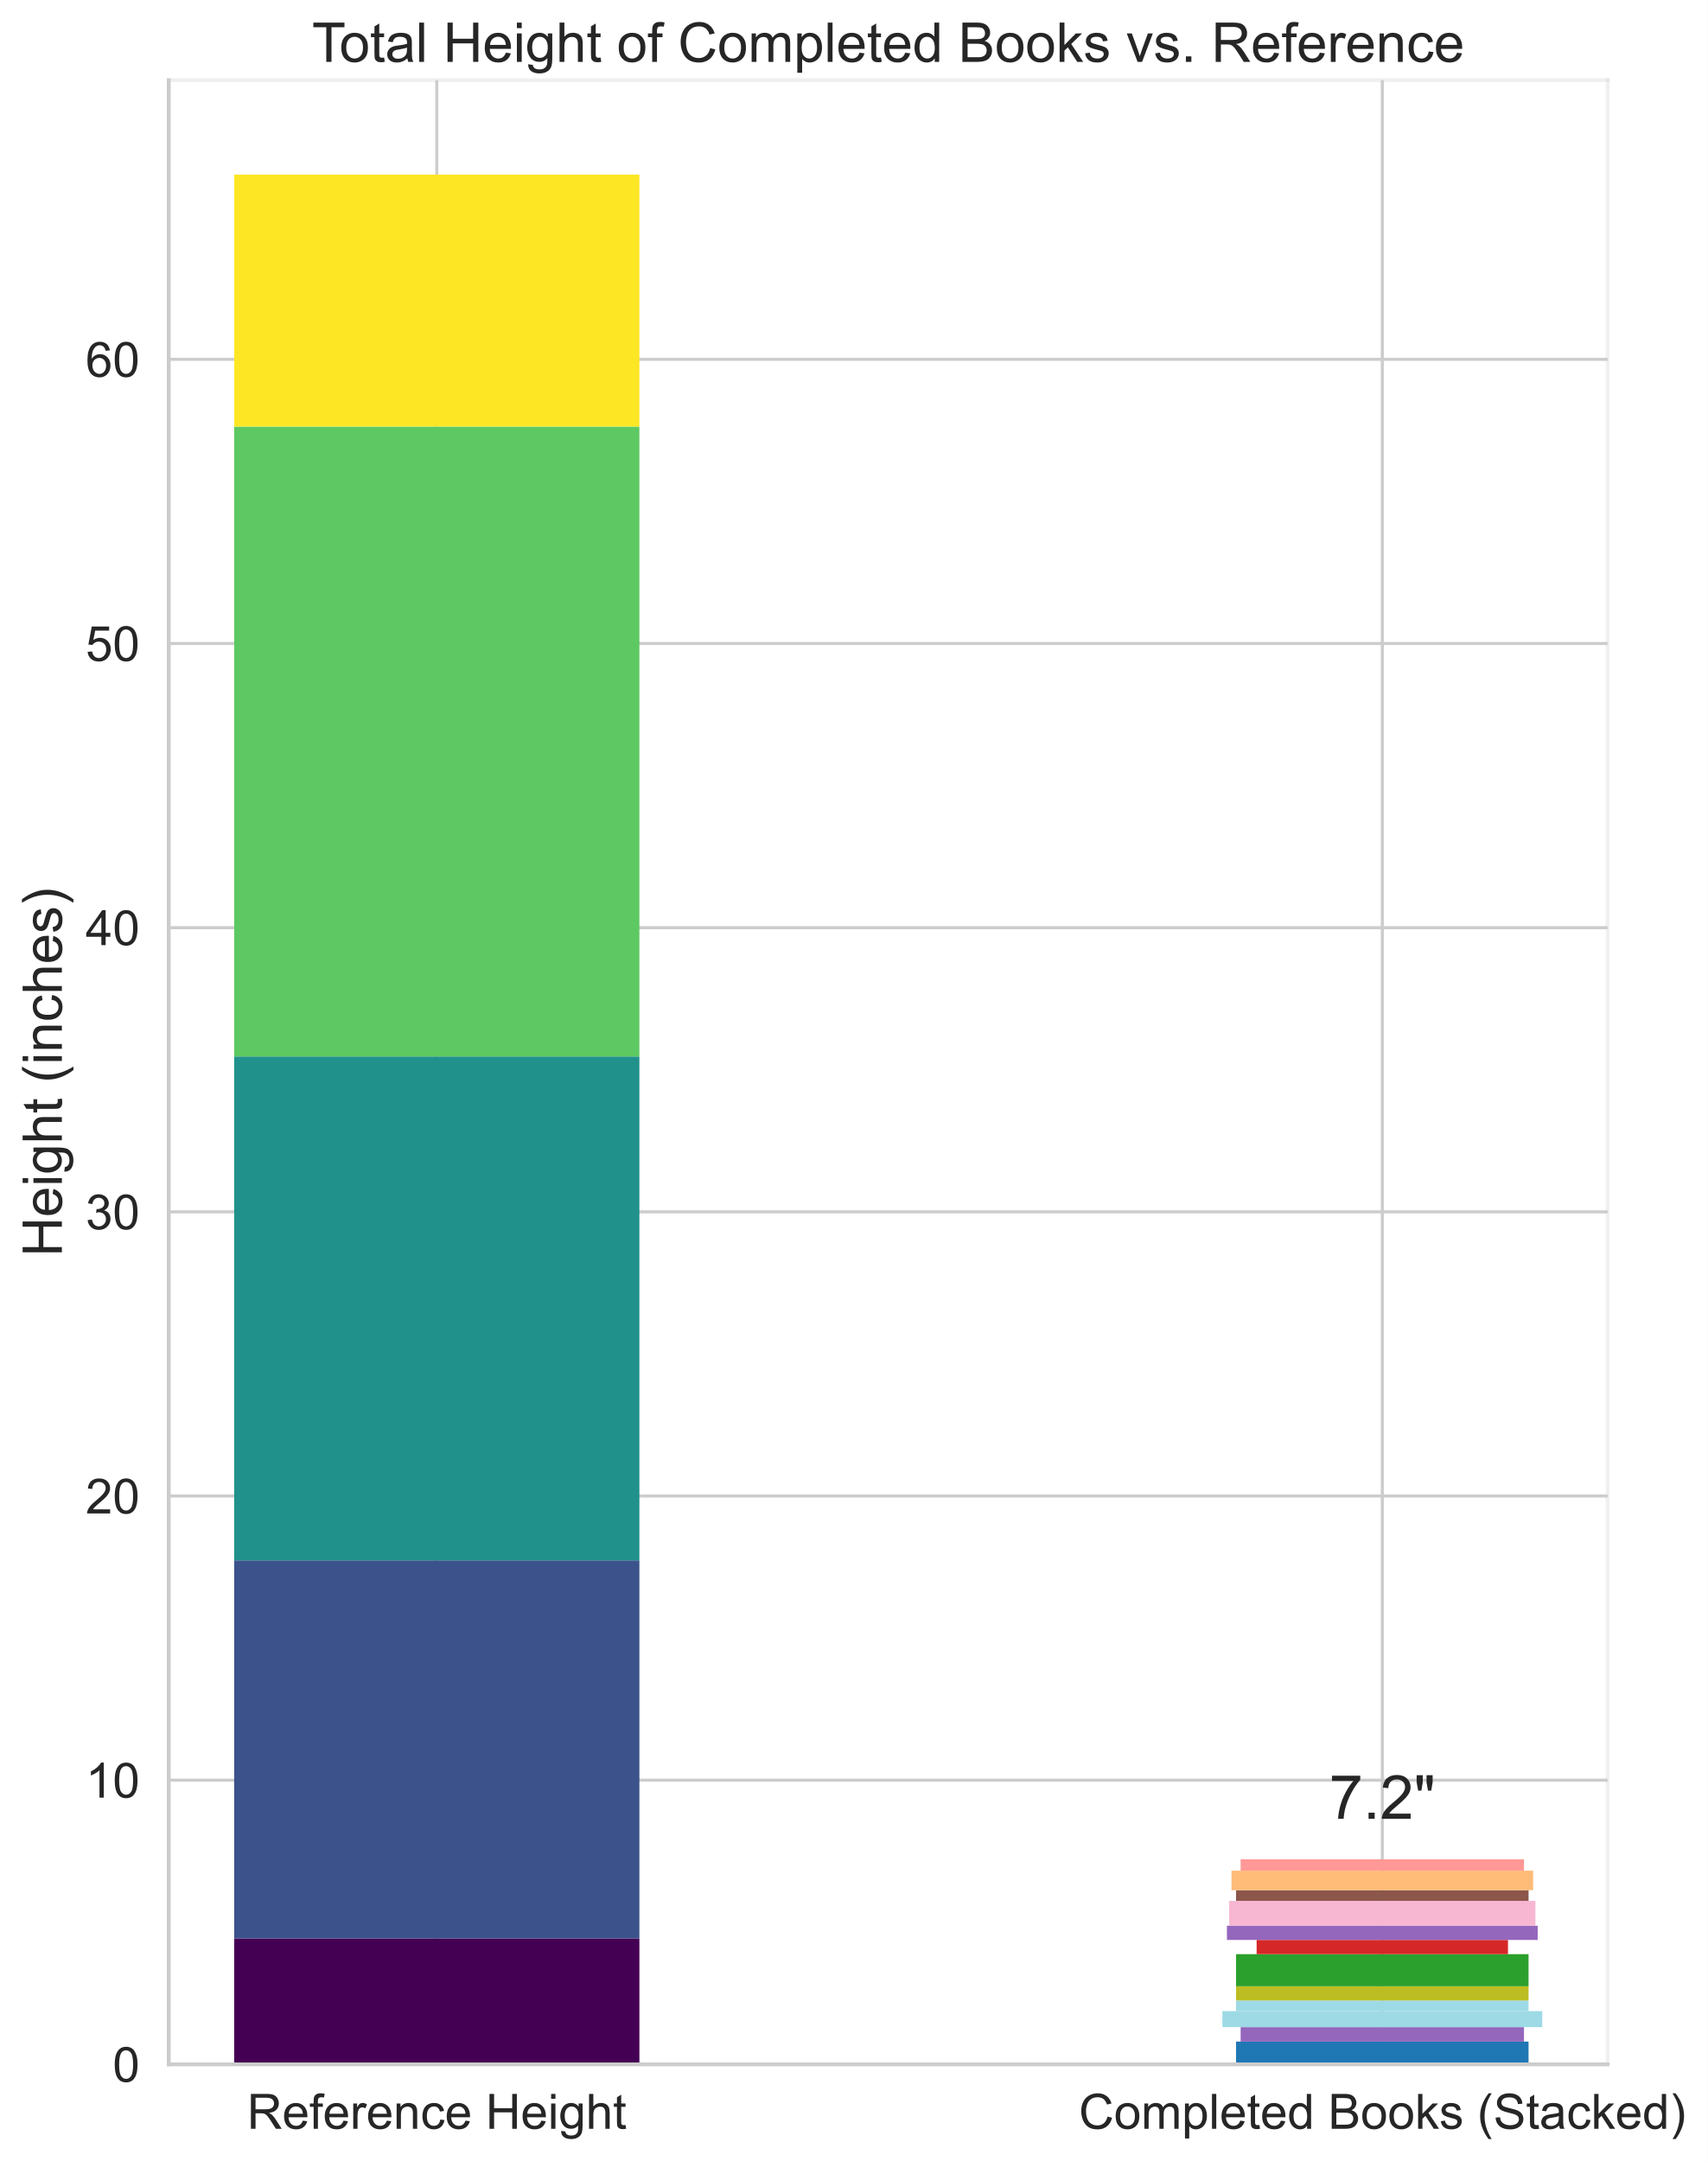
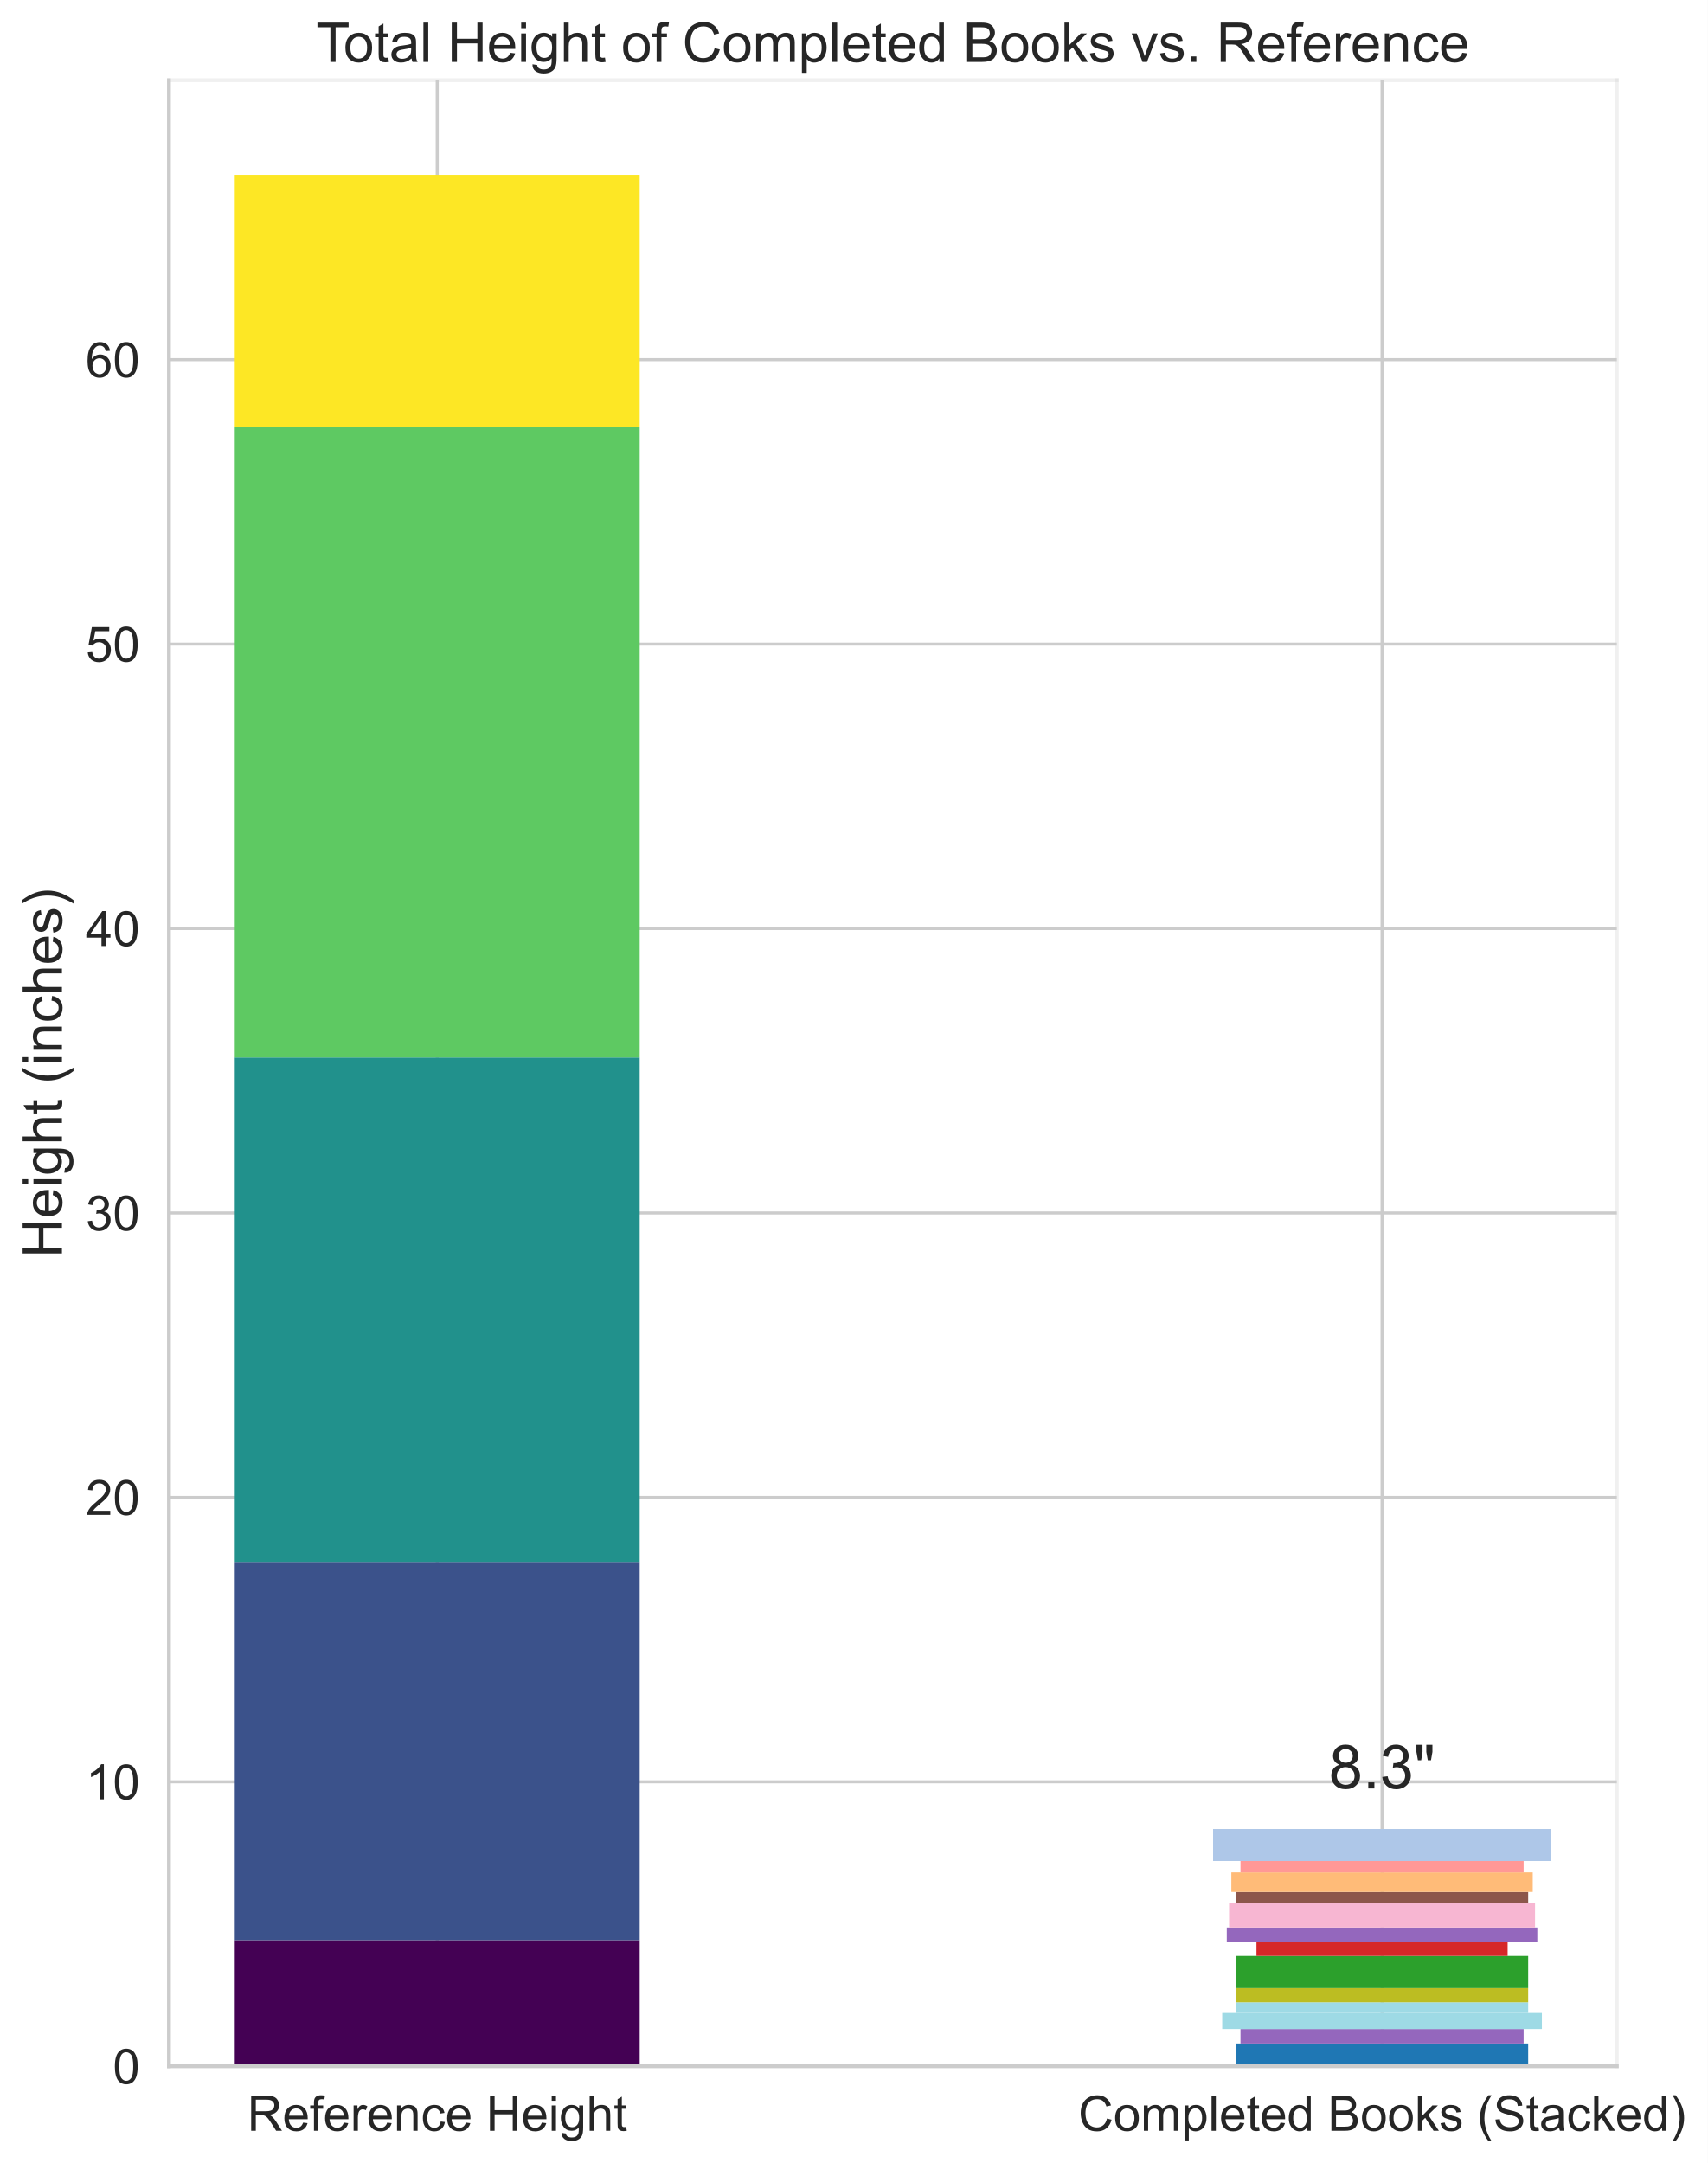
- <svg xmlns="http://www.w3.org/2000/svg" xmlns:xlink="http://www.w3.org/1999/xlink" width="560.44pt" height="709.171pt" viewBox="0 0 560.44 709.171" version="1.1">
+ <svg xmlns="http://www.w3.org/2000/svg" xmlns:xlink="http://www.w3.org/1999/xlink" width="559.896pt" height="709.171pt" viewBox="0 0 559.896 709.171" version="1.1">
  <defs>
    <style type="text/css">*{stroke-linejoin: round; stroke-linecap: butt}</style>
  </defs>
  <g id="figure_1">
    <g id="patch_1">
-       <path d="M 0 709.171  L 560.44 709.171  L 560.44 0  L 0 0  z " style="fill: #ffffff" />
+       <path d="M 0 709.171  L 559.896 709.171  L 559.896 0  L 0 0  z " style="fill: #ffffff" />
    </g>
    <g id="axes_1">
      <g id="patch_2">
-         <path d="M 55.387 677.456  L 527.602 677.456  L 527.602 26.303  L 55.387 26.303  z " style="fill: #ffffff" />
+         <path d="M 55.387 677.456  L 530.074 677.456  L 530.074 26.303  L 55.387 26.303  z " style="fill: #ffffff" />
      </g>
      <g id="matplotlib.axis_1">
        <g id="xtick_1">
          <g id="line2d_1">
-             <path d="M 143.344 677.456  L 143.344 26.303  " clip-path="url(#p910709efbf)" style="fill: none; stroke: #cccccc; stroke-linecap: round" />
+             <path d="M 143.341 677.456  L 143.341 26.303  " clip-path="url(#p431002aa02)" style="fill: none; stroke: #cccccc; stroke-linecap: round" />
          </g>
          <g id="text_1">
-             <g style="fill: #262626" transform="translate(81.09024 698.6034) scale(0.16 -0.16)">
+             <g style="fill: #262626" transform="translate(81.08681 698.6034) scale(0.16 -0.16)">
              <defs>
                <path id="ArialMT-52" d="M 503 0  L 503 4581  L 2534 4581  Q 3147 4581 3465 4457  Q 3784 4334 3975 4021  Q 4166 3709 4166 3331  Q 4166 2844 3850 2509  Q 3534 2175 2875 2084  Q 3116 1969 3241 1856  Q 3506 1613 3744 1247  L 4541 0  L 3778 0  L 3172 953  Q 2906 1366 2734 1584  Q 2563 1803 2427 1890  Q 2291 1978 2150 2013  Q 2047 2034 1813 2034  L 1109 2034  L 1109 0  L 503 0  z M 1109 2559  L 2413 2559  Q 2828 2559 3062 2645  Q 3297 2731 3419 2920  Q 3541 3109 3541 3331  Q 3541 3656 3305 3865  Q 3069 4075 2559 4075  L 1109 4075  L 1109 2559  z " transform="scale(0.015625)" />
                <path id="ArialMT-65" d="M 2694 1069  L 3275 997  Q 3138 488 2766 206  Q 2394 -75 1816 -75  Q 1088 -75 661 373  Q 234 822 234 1631  Q 234 2469 665 2931  Q 1097 3394 1784 3394  Q 2450 3394 2872 2941  Q 3294 2488 3294 1666  Q 3294 1616 3291 1516  L 816 1516  Q 847 969 1125 678  Q 1403 388 1819 388  Q 2128 388 2347 550  Q 2566 713 2694 1069  z M 847 1978  L 2700 1978  Q 2663 2397 2488 2606  Q 2219 2931 1791 2931  Q 1403 2931 1139 2672  Q 875 2413 847 1978  z " transform="scale(0.015625)" />
                <path id="ArialMT-66" d="M 556 0  L 556 2881  L 59 2881  L 59 3319  L 556 3319  L 556 3672  Q 556 4006 616 4169  Q 697 4388 901 4523  Q 1106 4659 1475 4659  Q 1713 4659 2000 4603  L 1916 4113  Q 1741 4144 1584 4144  Q 1328 4144 1222 4034  Q 1116 3925 1116 3625  L 1116 3319  L 1763 3319  L 1763 2881  L 1116 2881  L 1116 0  L 556 0  z " transform="scale(0.015625)" />
                <path id="ArialMT-72" d="M 416 0  L 416 3319  L 922 3319  L 922 2816  Q 1116 3169 1280 3281  Q 1444 3394 1641 3394  Q 1925 3394 2219 3213  L 2025 2691  Q 1819 2813 1613 2813  Q 1428 2813 1281 2702  Q 1134 2591 1072 2394  Q 978 2094 978 1738  L 978 0  L 416 0  z " transform="scale(0.015625)" />
                <path id="ArialMT-6e" d="M 422 0  L 422 3319  L 928 3319  L 928 2847  Q 1294 3394 1984 3394  Q 2284 3394 2536 3286  Q 2788 3178 2913 3003  Q 3038 2828 3088 2588  Q 3119 2431 3119 2041  L 3119 0  L 2556 0  L 2556 2019  Q 2556 2363 2490 2533  Q 2425 2703 2258 2804  Q 2091 2906 1866 2906  Q 1506 2906 1245 2678  Q 984 2450 984 1813  L 984 0  L 422 0  z " transform="scale(0.015625)" />
                <path id="ArialMT-63" d="M 2588 1216  L 3141 1144  Q 3050 572 2676 248  Q 2303 -75 1759 -75  Q 1078 -75 664 370  Q 250 816 250 1647  Q 250 2184 428 2587  Q 606 2991 970 3192  Q 1334 3394 1763 3394  Q 2303 3394 2647 3120  Q 2991 2847 3088 2344  L 2541 2259  Q 2463 2594 2264 2762  Q 2066 2931 1784 2931  Q 1359 2931 1093 2626  Q 828 2322 828 1663  Q 828 994 1084 691  Q 1341 388 1753 388  Q 2084 388 2306 591  Q 2528 794 2588 1216  z " transform="scale(0.015625)" />
                <path id="ArialMT-20" transform="scale(0.015625)" />
                <path id="ArialMT-48" d="M 513 0  L 513 4581  L 1119 4581  L 1119 2700  L 3500 2700  L 3500 4581  L 4106 4581  L 4106 0  L 3500 0  L 3500 2159  L 1119 2159  L 1119 0  L 513 0  z " transform="scale(0.015625)" />
                <path id="ArialMT-69" d="M 425 3934  L 425 4581  L 988 4581  L 988 3934  L 425 3934  z M 425 0  L 425 3319  L 988 3319  L 988 0  L 425 0  z " transform="scale(0.015625)" />
                <path id="ArialMT-67" d="M 319 -275  L 866 -356  Q 900 -609 1056 -725  Q 1266 -881 1628 -881  Q 2019 -881 2231 -725  Q 2444 -569 2519 -288  Q 2563 -116 2559 434  Q 2191 0 1641 0  Q 956 0 581 494  Q 206 988 206 1678  Q 206 2153 378 2554  Q 550 2956 876 3175  Q 1203 3394 1644 3394  Q 2231 3394 2613 2919  L 2613 3319  L 3131 3319  L 3131 450  Q 3131 -325 2973 -648  Q 2816 -972 2473 -1159  Q 2131 -1347 1631 -1347  Q 1038 -1347 672 -1080  Q 306 -813 319 -275  z M 784 1719  Q 784 1066 1043 766  Q 1303 466 1694 466  Q 2081 466 2343 764  Q 2606 1063 2606 1700  Q 2606 2309 2336 2618  Q 2066 2928 1684 2928  Q 1309 2928 1046 2623  Q 784 2319 784 1719  z " transform="scale(0.015625)" />
                <path id="ArialMT-68" d="M 422 0  L 422 4581  L 984 4581  L 984 2938  Q 1378 3394 1978 3394  Q 2347 3394 2619 3248  Q 2891 3103 3008 2847  Q 3125 2591 3125 2103  L 3125 0  L 2563 0  L 2563 2103  Q 2563 2525 2380 2717  Q 2197 2909 1863 2909  Q 1613 2909 1392 2779  Q 1172 2650 1078 2428  Q 984 2206 984 1816  L 984 0  L 422 0  z " transform="scale(0.015625)" />
                <path id="ArialMT-74" d="M 1650 503  L 1731 6  Q 1494 -44 1306 -44  Q 1000 -44 831 53  Q 663 150 594 308  Q 525 466 525 972  L 525 2881  L 113 2881  L 113 3319  L 525 3319  L 525 4141  L 1084 4478  L 1084 3319  L 1650 3319  L 1650 2881  L 1084 2881  L 1084 941  Q 1084 700 1114 631  Q 1144 563 1211 522  Q 1278 481 1403 481  Q 1497 481 1650 503  z " transform="scale(0.015625)" />
              </defs>
              <use xlink:href="#ArialMT-52" />
              <use xlink:href="#ArialMT-65" x="72.217" />
              <use xlink:href="#ArialMT-66" x="127.832" />
              <use xlink:href="#ArialMT-65" x="155.615" />
              <use xlink:href="#ArialMT-72" x="211.23" />
              <use xlink:href="#ArialMT-65" x="244.531" />
              <use xlink:href="#ArialMT-6e" x="300.146" />
              <use xlink:href="#ArialMT-63" x="355.762" />
              <use xlink:href="#ArialMT-65" x="405.762" />
              <use xlink:href="#ArialMT-20" x="461.377" />
              <use xlink:href="#ArialMT-48" x="489.16" />
              <use xlink:href="#ArialMT-65" x="561.377" />
              <use xlink:href="#ArialMT-69" x="616.992" />
              <use xlink:href="#ArialMT-67" x="639.209" />
              <use xlink:href="#ArialMT-68" x="694.824" />
              <use xlink:href="#ArialMT-74" x="750.439" />
            </g>
          </g>
        </g>
        <g id="xtick_2">
          <g id="line2d_2">
-             <path d="M 453.644 677.456  L 453.644 26.303  " clip-path="url(#p910709efbf)" style="fill: none; stroke: #cccccc; stroke-linecap: round" />
+             <path d="M 453.1 677.456  L 453.1 26.303  " clip-path="url(#p431002aa02)" style="fill: none; stroke: #cccccc; stroke-linecap: round" />
          </g>
          <g id="text_2">
-             <g style="fill: #262626" transform="translate(354.0474 698.6034) scale(0.16 -0.16)">
+             <g style="fill: #262626" transform="translate(353.5037 698.6034) scale(0.16 -0.16)">
              <defs>
                <path id="ArialMT-43" d="M 3763 1606  L 4369 1453  Q 4178 706 3683 314  Q 3188 -78 2472 -78  Q 1731 -78 1267 223  Q 803 525 561 1097  Q 319 1669 319 2325  Q 319 3041 592 3573  Q 866 4106 1370 4382  Q 1875 4659 2481 4659  Q 3169 4659 3637 4309  Q 4106 3959 4291 3325  L 3694 3184  Q 3534 3684 3231 3912  Q 2928 4141 2469 4141  Q 1941 4141 1586 3887  Q 1231 3634 1087 3207  Q 944 2781 944 2328  Q 944 1744 1114 1308  Q 1284 872 1643 656  Q 2003 441 2422 441  Q 2931 441 3284 734  Q 3638 1028 3763 1606  z " transform="scale(0.015625)" />
                <path id="ArialMT-6f" d="M 213 1659  Q 213 2581 725 3025  Q 1153 3394 1769 3394  Q 2453 3394 2887 2945  Q 3322 2497 3322 1706  Q 3322 1066 3130 698  Q 2938 331 2570 128  Q 2203 -75 1769 -75  Q 1072 -75 642 372  Q 213 819 213 1659  z M 791 1659  Q 791 1022 1069 705  Q 1347 388 1769 388  Q 2188 388 2466 706  Q 2744 1025 2744 1678  Q 2744 2294 2464 2611  Q 2184 2928 1769 2928  Q 1347 2928 1069 2612  Q 791 2297 791 1659  z " transform="scale(0.015625)" />
                <path id="ArialMT-6d" d="M 422 0  L 422 3319  L 925 3319  L 925 2853  Q 1081 3097 1340 3245  Q 1600 3394 1931 3394  Q 2300 3394 2536 3241  Q 2772 3088 2869 2813  Q 3263 3394 3894 3394  Q 4388 3394 4653 3120  Q 4919 2847 4919 2278  L 4919 0  L 4359 0  L 4359 2091  Q 4359 2428 4304 2576  Q 4250 2725 4106 2815  Q 3963 2906 3769 2906  Q 3419 2906 3187 2673  Q 2956 2441 2956 1928  L 2956 0  L 2394 0  L 2394 2156  Q 2394 2531 2256 2718  Q 2119 2906 1806 2906  Q 1569 2906 1367 2781  Q 1166 2656 1075 2415  Q 984 2175 984 1722  L 984 0  L 422 0  z " transform="scale(0.015625)" />
                <path id="ArialMT-70" d="M 422 -1272  L 422 3319  L 934 3319  L 934 2888  Q 1116 3141 1344 3267  Q 1572 3394 1897 3394  Q 2322 3394 2647 3175  Q 2972 2956 3137 2557  Q 3303 2159 3303 1684  Q 3303 1175 3120 767  Q 2938 359 2589 142  Q 2241 -75 1856 -75  Q 1575 -75 1351 44  Q 1128 163 984 344  L 984 -1272  L 422 -1272  z M 931 1641  Q 931 1000 1190 694  Q 1450 388 1819 388  Q 2194 388 2461 705  Q 2728 1022 2728 1688  Q 2728 2322 2467 2637  Q 2206 2953 1844 2953  Q 1484 2953 1207 2617  Q 931 2281 931 1641  z " transform="scale(0.015625)" />
                <path id="ArialMT-6c" d="M 409 0  L 409 4581  L 972 4581  L 972 0  L 409 0  z " transform="scale(0.015625)" />
                <path id="ArialMT-64" d="M 2575 0  L 2575 419  Q 2259 -75 1647 -75  Q 1250 -75 917 144  Q 584 363 401 755  Q 219 1147 219 1656  Q 219 2153 384 2558  Q 550 2963 881 3178  Q 1213 3394 1622 3394  Q 1922 3394 2156 3267  Q 2391 3141 2538 2938  L 2538 4581  L 3097 4581  L 3097 0  L 2575 0  z M 797 1656  Q 797 1019 1065 703  Q 1334 388 1700 388  Q 2069 388 2326 689  Q 2584 991 2584 1609  Q 2584 2291 2321 2609  Q 2059 2928 1675 2928  Q 1300 2928 1048 2622  Q 797 2316 797 1656  z " transform="scale(0.015625)" />
                <path id="ArialMT-42" d="M 469 0  L 469 4581  L 2188 4581  Q 2713 4581 3030 4442  Q 3347 4303 3526 4014  Q 3706 3725 3706 3409  Q 3706 3116 3547 2856  Q 3388 2597 3066 2438  Q 3481 2316 3704 2022  Q 3928 1728 3928 1328  Q 3928 1006 3792 729  Q 3656 453 3456 303  Q 3256 153 2954 76  Q 2653 0 2216 0  L 469 0  z M 1075 2656  L 2066 2656  Q 2469 2656 2644 2709  Q 2875 2778 2992 2937  Q 3109 3097 3109 3338  Q 3109 3566 3000 3739  Q 2891 3913 2687 3977  Q 2484 4041 1991 4041  L 1075 4041  L 1075 2656  z M 1075 541  L 2216 541  Q 2509 541 2628 563  Q 2838 600 2978 687  Q 3119 775 3209 942  Q 3300 1109 3300 1328  Q 3300 1584 3169 1773  Q 3038 1963 2805 2039  Q 2572 2116 2134 2116  L 1075 2116  L 1075 541  z " transform="scale(0.015625)" />
                <path id="ArialMT-6b" d="M 425 0  L 425 4581  L 988 4581  L 988 1969  L 2319 3319  L 3047 3319  L 1778 2088  L 3175 0  L 2481 0  L 1384 1697  L 988 1316  L 988 0  L 425 0  z " transform="scale(0.015625)" />
                <path id="ArialMT-73" d="M 197 991  L 753 1078  Q 800 744 1014 566  Q 1228 388 1613 388  Q 2000 388 2187 545  Q 2375 703 2375 916  Q 2375 1106 2209 1216  Q 2094 1291 1634 1406  Q 1016 1563 777 1677  Q 538 1791 414 1992  Q 291 2194 291 2438  Q 291 2659 392 2848  Q 494 3038 669 3163  Q 800 3259 1026 3326  Q 1253 3394 1513 3394  Q 1903 3394 2198 3281  Q 2494 3169 2634 2976  Q 2775 2784 2828 2463  L 2278 2388  Q 2241 2644 2061 2787  Q 1881 2931 1553 2931  Q 1166 2931 1000 2803  Q 834 2675 834 2503  Q 834 2394 903 2306  Q 972 2216 1119 2156  Q 1203 2125 1616 2013  Q 2213 1853 2448 1751  Q 2684 1650 2818 1456  Q 2953 1263 2953 975  Q 2953 694 2789 445  Q 2625 197 2315 61  Q 2006 -75 1616 -75  Q 969 -75 630 194  Q 291 463 197 991  z " transform="scale(0.015625)" />
                <path id="ArialMT-28" d="M 1497 -1347  Q 1031 -759 709 28  Q 388 816 388 1659  Q 388 2403 628 3084  Q 909 3875 1497 4659  L 1900 4659  Q 1522 4009 1400 3731  Q 1209 3300 1100 2831  Q 966 2247 966 1656  Q 966 153 1900 -1347  L 1497 -1347  z " transform="scale(0.015625)" />
                <path id="ArialMT-53" d="M 288 1472  L 859 1522  Q 900 1178 1048 958  Q 1197 738 1509 602  Q 1822 466 2213 466  Q 2559 466 2825 569  Q 3091 672 3220 851  Q 3350 1031 3350 1244  Q 3350 1459 3225 1620  Q 3100 1781 2813 1891  Q 2628 1963 1997 2114  Q 1366 2266 1113 2400  Q 784 2572 623 2826  Q 463 3081 463 3397  Q 463 3744 659 4045  Q 856 4347 1234 4503  Q 1613 4659 2075 4659  Q 2584 4659 2973 4495  Q 3363 4331 3572 4012  Q 3781 3694 3797 3291  L 3216 3247  Q 3169 3681 2898 3903  Q 2628 4125 2100 4125  Q 1550 4125 1298 3923  Q 1047 3722 1047 3438  Q 1047 3191 1225 3031  Q 1400 2872 2139 2705  Q 2878 2538 3153 2413  Q 3553 2228 3743 1945  Q 3934 1663 3934 1294  Q 3934 928 3725 604  Q 3516 281 3123 101  Q 2731 -78 2241 -78  Q 1619 -78 1198 103  Q 778 284 539 648  Q 300 1013 288 1472  z " transform="scale(0.015625)" />
                <path id="ArialMT-61" d="M 2588 409  Q 2275 144 1986 34  Q 1697 -75 1366 -75  Q 819 -75 525 192  Q 231 459 231 875  Q 231 1119 342 1320  Q 453 1522 633 1644  Q 813 1766 1038 1828  Q 1203 1872 1538 1913  Q 2219 1994 2541 2106  Q 2544 2222 2544 2253  Q 2544 2597 2384 2738  Q 2169 2928 1744 2928  Q 1347 2928 1158 2789  Q 969 2650 878 2297  L 328 2372  Q 403 2725 575 2942  Q 747 3159 1072 3276  Q 1397 3394 1825 3394  Q 2250 3394 2515 3294  Q 2781 3194 2906 3042  Q 3031 2891 3081 2659  Q 3109 2516 3109 2141  L 3109 1391  Q 3109 606 3145 398  Q 3181 191 3288 0  L 2700 0  Q 2613 175 2588 409  z M 2541 1666  Q 2234 1541 1622 1453  Q 1275 1403 1131 1340  Q 988 1278 909 1158  Q 831 1038 831 891  Q 831 666 1001 516  Q 1172 366 1500 366  Q 1825 366 2078 508  Q 2331 650 2450 897  Q 2541 1088 2541 1459  L 2541 1666  z " transform="scale(0.015625)" />
                <path id="ArialMT-29" d="M 791 -1347  L 388 -1347  Q 1322 153 1322 1656  Q 1322 2244 1188 2822  Q 1081 3291 891 3722  Q 769 4003 388 4659  L 791 4659  Q 1378 3875 1659 3084  Q 1900 2403 1900 1659  Q 1900 816 1576 28  Q 1253 -759 791 -1347  z " transform="scale(0.015625)" />
              </defs>
              <use xlink:href="#ArialMT-43" />
              <use xlink:href="#ArialMT-6f" x="72.217" />
              <use xlink:href="#ArialMT-6d" x="127.832" />
              <use xlink:href="#ArialMT-70" x="211.133" />
              <use xlink:href="#ArialMT-6c" x="266.748" />
              <use xlink:href="#ArialMT-65" x="288.965" />
              <use xlink:href="#ArialMT-74" x="344.58" />
              <use xlink:href="#ArialMT-65" x="372.363" />
              <use xlink:href="#ArialMT-64" x="427.979" />
              <use xlink:href="#ArialMT-20" x="483.594" />
              <use xlink:href="#ArialMT-42" x="511.377" />
              <use xlink:href="#ArialMT-6f" x="578.076" />
              <use xlink:href="#ArialMT-6f" x="633.691" />
              <use xlink:href="#ArialMT-6b" x="689.307" />
              <use xlink:href="#ArialMT-73" x="739.307" />
              <use xlink:href="#ArialMT-20" x="789.307" />
              <use xlink:href="#ArialMT-28" x="817.09" />
              <use xlink:href="#ArialMT-53" x="850.391" />
              <use xlink:href="#ArialMT-74" x="917.09" />
              <use xlink:href="#ArialMT-61" x="944.873" />
              <use xlink:href="#ArialMT-63" x="1000.488" />
              <use xlink:href="#ArialMT-6b" x="1050.488" />
              <use xlink:href="#ArialMT-65" x="1100.488" />
              <use xlink:href="#ArialMT-64" x="1156.104" />
              <use xlink:href="#ArialMT-29" x="1211.719" />
            </g>
          </g>
        </g>
      </g>
      <g id="matplotlib.axis_2">
        <g id="ytick_1">
          <g id="line2d_3">
-             <path d="M 55.387 677.456  L 527.602 677.456  " clip-path="url(#p910709efbf)" style="fill: none; stroke: #cccccc; stroke-linecap: round" />
+             <path d="M 55.387 677.456  L 530.074 677.456  " clip-path="url(#p431002aa02)" style="fill: none; stroke: #cccccc; stroke-linecap: round" />
          </g>
          <g id="text_3">
            <g style="fill: #262626" transform="translate(36.98938 683.1822) scale(0.16 -0.16)">
              <defs>
                <path id="ArialMT-30" d="M 266 2259  Q 266 3072 433 3567  Q 600 4063 929 4331  Q 1259 4600 1759 4600  Q 2128 4600 2406 4451  Q 2684 4303 2865 4023  Q 3047 3744 3150 3342  Q 3253 2941 3253 2259  Q 3253 1453 3087 958  Q 2922 463 2592 192  Q 2263 -78 1759 -78  Q 1097 -78 719 397  Q 266 969 266 2259  z M 844 2259  Q 844 1131 1108 757  Q 1372 384 1759 384  Q 2147 384 2411 759  Q 2675 1134 2675 2259  Q 2675 3391 2411 3762  Q 2147 4134 1753 4134  Q 1366 4134 1134 3806  Q 844 3388 844 2259  z " transform="scale(0.015625)" />
              </defs>
              <use xlink:href="#ArialMT-30" />
            </g>
          </g>
        </g>
        <g id="ytick_2">
          <g id="line2d_4">
-             <path d="M 55.387 584.201  L 527.602 584.201  " clip-path="url(#p910709efbf)" style="fill: none; stroke: #cccccc; stroke-linecap: round" />
+             <path d="M 55.387 584.201  L 530.074 584.201  " clip-path="url(#p431002aa02)" style="fill: none; stroke: #cccccc; stroke-linecap: round" />
          </g>
          <g id="text_4">
            <g style="fill: #262626" transform="translate(28.09188 589.9273) scale(0.16 -0.16)">
              <defs>
                <path id="ArialMT-31" d="M 2384 0  L 1822 0  L 1822 3584  Q 1619 3391 1289 3197  Q 959 3003 697 2906  L 697 3450  Q 1169 3672 1522 3987  Q 1875 4303 2022 4600  L 2384 4600  L 2384 0  z " transform="scale(0.015625)" />
              </defs>
              <use xlink:href="#ArialMT-31" />
              <use xlink:href="#ArialMT-30" x="55.615" />
            </g>
          </g>
        </g>
        <g id="ytick_3">
          <g id="line2d_5">
-             <path d="M 55.387 490.946  L 527.602 490.946  " clip-path="url(#p910709efbf)" style="fill: none; stroke: #cccccc; stroke-linecap: round" />
+             <path d="M 55.387 490.946  L 530.074 490.946  " clip-path="url(#p431002aa02)" style="fill: none; stroke: #cccccc; stroke-linecap: round" />
          </g>
          <g id="text_5">
            <g style="fill: #262626" transform="translate(28.09188 496.6723) scale(0.16 -0.16)">
              <defs>
                <path id="ArialMT-32" d="M 3222 541  L 3222 0  L 194 0  Q 188 203 259 391  Q 375 700 629 1000  Q 884 1300 1366 1694  Q 2113 2306 2375 2664  Q 2638 3022 2638 3341  Q 2638 3675 2398 3904  Q 2159 4134 1775 4134  Q 1369 4134 1125 3890  Q 881 3647 878 3216  L 300 3275  Q 359 3922 746 4261  Q 1134 4600 1788 4600  Q 2447 4600 2831 4234  Q 3216 3869 3216 3328  Q 3216 3053 3103 2787  Q 2991 2522 2730 2228  Q 2469 1934 1863 1422  Q 1356 997 1212 845  Q 1069 694 975 541  L 3222 541  z " transform="scale(0.015625)" />
              </defs>
              <use xlink:href="#ArialMT-32" />
              <use xlink:href="#ArialMT-30" x="55.615" />
            </g>
          </g>
        </g>
        <g id="ytick_4">
          <g id="line2d_6">
-             <path d="M 55.387 397.691  L 527.602 397.691  " clip-path="url(#p910709efbf)" style="fill: none; stroke: #cccccc; stroke-linecap: round" />
+             <path d="M 55.387 397.691  L 530.074 397.691  " clip-path="url(#p431002aa02)" style="fill: none; stroke: #cccccc; stroke-linecap: round" />
          </g>
          <g id="text_6">
            <g style="fill: #262626" transform="translate(28.09188 403.4174) scale(0.16 -0.16)">
              <defs>
                <path id="ArialMT-33" d="M 269 1209  L 831 1284  Q 928 806 1161 595  Q 1394 384 1728 384  Q 2125 384 2398 659  Q 2672 934 2672 1341  Q 2672 1728 2419 1979  Q 2166 2231 1775 2231  Q 1616 2231 1378 2169  L 1441 2663  Q 1497 2656 1531 2656  Q 1891 2656 2178 2843  Q 2466 3031 2466 3422  Q 2466 3731 2256 3934  Q 2047 4138 1716 4138  Q 1388 4138 1169 3931  Q 950 3725 888 3313  L 325 3413  Q 428 3978 793 4289  Q 1159 4600 1703 4600  Q 2078 4600 2393 4439  Q 2709 4278 2876 4000  Q 3044 3722 3044 3409  Q 3044 3113 2884 2869  Q 2725 2625 2413 2481  Q 2819 2388 3044 2092  Q 3269 1797 3269 1353  Q 3269 753 2831 336  Q 2394 -81 1725 -81  Q 1122 -81 723 278  Q 325 638 269 1209  z " transform="scale(0.015625)" />
              </defs>
              <use xlink:href="#ArialMT-33" />
              <use xlink:href="#ArialMT-30" x="55.615" />
            </g>
          </g>
        </g>
        <g id="ytick_5">
          <g id="line2d_7">
-             <path d="M 55.387 304.436  L 527.602 304.436  " clip-path="url(#p910709efbf)" style="fill: none; stroke: #cccccc; stroke-linecap: round" />
+             <path d="M 55.387 304.436  L 530.074 304.436  " clip-path="url(#p431002aa02)" style="fill: none; stroke: #cccccc; stroke-linecap: round" />
          </g>
          <g id="text_7">
            <g style="fill: #262626" transform="translate(28.09188 310.1625) scale(0.16 -0.16)">
              <defs>
                <path id="ArialMT-34" d="M 2069 0  L 2069 1097  L 81 1097  L 81 1613  L 2172 4581  L 2631 4581  L 2631 1613  L 3250 1613  L 3250 1097  L 2631 1097  L 2631 0  L 2069 0  z M 2069 1613  L 2069 3678  L 634 1613  L 2069 1613  z " transform="scale(0.015625)" />
              </defs>
              <use xlink:href="#ArialMT-34" />
              <use xlink:href="#ArialMT-30" x="55.615" />
            </g>
          </g>
        </g>
        <g id="ytick_6">
          <g id="line2d_8">
-             <path d="M 55.387 211.181  L 527.602 211.181  " clip-path="url(#p910709efbf)" style="fill: none; stroke: #cccccc; stroke-linecap: round" />
+             <path d="M 55.387 211.181  L 530.074 211.181  " clip-path="url(#p431002aa02)" style="fill: none; stroke: #cccccc; stroke-linecap: round" />
          </g>
          <g id="text_8">
            <g style="fill: #262626" transform="translate(28.09188 216.9076) scale(0.16 -0.16)">
              <defs>
                <path id="ArialMT-35" d="M 266 1200  L 856 1250  Q 922 819 1161 601  Q 1400 384 1738 384  Q 2144 384 2425 690  Q 2706 997 2706 1503  Q 2706 1984 2436 2262  Q 2166 2541 1728 2541  Q 1456 2541 1237 2417  Q 1019 2294 894 2097  L 366 2166  L 809 4519  L 3088 4519  L 3088 3981  L 1259 3981  L 1013 2750  Q 1425 3038 1878 3038  Q 2478 3038 2890 2622  Q 3303 2206 3303 1553  Q 3303 931 2941 478  Q 2500 -78 1738 -78  Q 1113 -78 717 272  Q 322 622 266 1200  z " transform="scale(0.015625)" />
              </defs>
              <use xlink:href="#ArialMT-35" />
              <use xlink:href="#ArialMT-30" x="55.615" />
            </g>
          </g>
        </g>
        <g id="ytick_7">
          <g id="line2d_9">
-             <path d="M 55.387 117.926  L 527.602 117.926  " clip-path="url(#p910709efbf)" style="fill: none; stroke: #cccccc; stroke-linecap: round" />
+             <path d="M 55.387 117.926  L 530.074 117.926  " clip-path="url(#p431002aa02)" style="fill: none; stroke: #cccccc; stroke-linecap: round" />
          </g>
          <g id="text_9">
            <g style="fill: #262626" transform="translate(28.09188 123.6526) scale(0.16 -0.16)">
              <defs>
                <path id="ArialMT-36" d="M 3184 3459  L 2625 3416  Q 2550 3747 2413 3897  Q 2184 4138 1850 4138  Q 1581 4138 1378 3988  Q 1113 3794 959 3422  Q 806 3050 800 2363  Q 1003 2672 1297 2822  Q 1591 2972 1913 2972  Q 2475 2972 2870 2558  Q 3266 2144 3266 1488  Q 3266 1056 3080 686  Q 2894 316 2569 119  Q 2244 -78 1831 -78  Q 1128 -78 684 439  Q 241 956 241 2144  Q 241 3472 731 4075  Q 1159 4600 1884 4600  Q 2425 4600 2770 4297  Q 3116 3994 3184 3459  z M 888 1484  Q 888 1194 1011 928  Q 1134 663 1356 523  Q 1578 384 1822 384  Q 2178 384 2434 671  Q 2691 959 2691 1453  Q 2691 1928 2437 2201  Q 2184 2475 1800 2475  Q 1419 2475 1153 2201  Q 888 1928 888 1484  z " transform="scale(0.015625)" />
              </defs>
              <use xlink:href="#ArialMT-36" />
              <use xlink:href="#ArialMT-30" x="55.615" />
            </g>
          </g>
        </g>
        <g id="text_10">
          <g style="fill: #262626" transform="translate(20.30344 412.4019) rotate(-90) scale(0.18 -0.18)">
            <use xlink:href="#ArialMT-48" />
            <use xlink:href="#ArialMT-65" x="72.217" />
            <use xlink:href="#ArialMT-69" x="127.832" />
            <use xlink:href="#ArialMT-67" x="150.049" />
            <use xlink:href="#ArialMT-68" x="205.664" />
            <use xlink:href="#ArialMT-74" x="261.279" />
            <use xlink:href="#ArialMT-20" x="289.062" />
            <use xlink:href="#ArialMT-28" x="316.846" />
            <use xlink:href="#ArialMT-69" x="350.146" />
            <use xlink:href="#ArialMT-6e" x="372.363" />
            <use xlink:href="#ArialMT-63" x="427.979" />
            <use xlink:href="#ArialMT-68" x="477.979" />
            <use xlink:href="#ArialMT-65" x="533.594" />
            <use xlink:href="#ArialMT-73" x="589.209" />
            <use xlink:href="#ArialMT-29" x="639.209" />
          </g>
        </g>
      </g>
      <g id="patch_3">
-         <path d="M 76.851 677.456  L 209.837 677.456  L 209.837 636.113  L 76.851 636.113  z " clip-path="url(#p910709efbf)" style="fill: #440154" />
+         <path d="M 76.964 677.456  L 209.718 677.456  L 209.718 636.113  L 76.964 636.113  z " clip-path="url(#p431002aa02)" style="fill: #440154" />
      </g>
      <g id="patch_4">
-         <path d="M 76.851 636.113  L 209.837 636.113  L 209.837 512.084  L 76.851 512.084  z " clip-path="url(#p910709efbf)" style="fill: #3b528b" />
+         <path d="M 76.964 636.113  L 209.718 636.113  L 209.718 512.084  L 76.964 512.084  z " clip-path="url(#p431002aa02)" style="fill: #3b528b" />
      </g>
      <g id="patch_5">
-         <path d="M 76.851 512.084  L 209.837 512.084  L 209.837 346.712  L 76.851 346.712  z " clip-path="url(#p910709efbf)" style="fill: #21918c" />
+         <path d="M 76.964 512.084  L 209.718 512.084  L 209.718 346.712  L 76.964 346.712  z " clip-path="url(#p431002aa02)" style="fill: #21918c" />
      </g>
      <g id="patch_6">
-         <path d="M 76.851 346.712  L 209.837 346.712  L 209.837 139.997  L 76.851 139.997  z " clip-path="url(#p910709efbf)" style="fill: #5ec962" />
+         <path d="M 76.964 346.712  L 209.718 346.712  L 209.718 139.997  L 76.964 139.997  z " clip-path="url(#p431002aa02)" style="fill: #5ec962" />
      </g>
      <g id="patch_7">
-         <path d="M 76.851 139.997  L 209.837 139.997  L 209.837 57.311  L 76.851 57.311  z " clip-path="url(#p910709efbf)" style="fill: #fde725" />
+         <path d="M 76.964 139.997  L 209.718 139.997  L 209.718 57.311  L 76.964 57.311  z " clip-path="url(#p431002aa02)" style="fill: #fde725" />
      </g>
      <g id="patch_8">
-         <path d="M 405.649 677.456  L 501.638 677.456  L 501.638 669.996  L 405.649 669.996  z " clip-path="url(#p910709efbf)" style="fill: #1f77b4" />
+         <path d="M 405.189 677.456  L 501.011 677.456  L 501.011 669.996  L 405.189 669.996  z " clip-path="url(#p431002aa02)" style="fill: #1f77b4" />
      </g>
      <g id="patch_9">
-         <path d="M 407.149 669.996  L 500.139 669.996  L 500.139 665.24  L 407.149 665.24  z " clip-path="url(#p910709efbf)" style="fill: #9467bd" />
+         <path d="M 406.686 669.996  L 499.514 669.996  L 499.514 665.24  L 406.686 665.24  z " clip-path="url(#p431002aa02)" style="fill: #9467bd" />
      </g>
      <g id="patch_10">
-         <path d="M 401.149 665.24  L 506.138 665.24  L 506.138 659.989  L 401.149 659.989  z " clip-path="url(#p910709efbf)" style="fill: #9edae5" />
+         <path d="M 400.697 665.24  L 505.503 665.24  L 505.503 659.989  L 400.697 659.989  z " clip-path="url(#p431002aa02)" style="fill: #9edae5" />
      </g>
      <g id="patch_11">
-         <path d="M 405.649 659.989  L 501.638 659.989  L 501.638 656.492  L 405.649 656.492  z " clip-path="url(#p910709efbf)" style="fill: #9edae5" />
+         <path d="M 405.189 659.989  L 501.011 659.989  L 501.011 656.492  L 405.189 656.492  z " clip-path="url(#p431002aa02)" style="fill: #9edae5" />
      </g>
      <g id="patch_12">
-         <path d="M 405.649 656.492  L 501.638 656.492  L 501.638 651.829  L 405.649 651.829  z " clip-path="url(#p910709efbf)" style="fill: #bcbd22" />
+         <path d="M 405.189 656.492  L 501.011 656.492  L 501.011 651.829  L 405.189 651.829  z " clip-path="url(#p431002aa02)" style="fill: #bcbd22" />
      </g>
      <g id="patch_13">
-         <path d="M 405.649 651.829  L 501.638 651.829  L 501.638 641.292  L 405.649 641.292  z " clip-path="url(#p910709efbf)" style="fill: #2ca02c" />
+         <path d="M 405.189 651.829  L 501.011 651.829  L 501.011 641.292  L 405.189 641.292  z " clip-path="url(#p431002aa02)" style="fill: #2ca02c" />
      </g>
      <g id="patch_14">
-         <path d="M 412.398 641.292  L 494.889 641.292  L 494.889 636.629  L 412.398 636.629  z " clip-path="url(#p910709efbf)" style="fill: #d62728" />
+         <path d="M 411.926 641.292  L 494.274 641.292  L 494.274 636.629  L 411.926 636.629  z " clip-path="url(#p431002aa02)" style="fill: #d62728" />
      </g>
      <g id="patch_15">
-         <path d="M 402.649 636.629  L 504.638 636.629  L 504.638 631.966  L 402.649 631.966  z " clip-path="url(#p910709efbf)" style="fill: #9467bd" />
+         <path d="M 402.194 636.629  L 504.006 636.629  L 504.006 631.966  L 402.194 631.966  z " clip-path="url(#p431002aa02)" style="fill: #9467bd" />
      </g>
      <g id="patch_16">
-         <path d="M 403.399 631.966  L 503.888 631.966  L 503.888 623.806  L 403.399 623.806  z " clip-path="url(#p910709efbf)" style="fill: #f7b6d2" />
+         <path d="M 402.943 631.966  L 503.257 631.966  L 503.257 623.806  L 402.943 623.806  z " clip-path="url(#p431002aa02)" style="fill: #f7b6d2" />
      </g>
      <g id="patch_17">
-         <path d="M 405.649 623.806  L 501.638 623.806  L 501.638 620.309  L 405.649 620.309  z " clip-path="url(#p910709efbf)" style="fill: #8c564b" />
+         <path d="M 405.189 623.806  L 501.011 623.806  L 501.011 620.309  L 405.189 620.309  z " clip-path="url(#p431002aa02)" style="fill: #8c564b" />
      </g>
      <g id="patch_18">
-         <path d="M 404.149 620.309  L 503.138 620.309  L 503.138 613.898  L 404.149 613.898  z " clip-path="url(#p910709efbf)" style="fill: #ffbb78" />
+         <path d="M 403.691 620.309  L 502.508 620.309  L 502.508 613.898  L 403.691 613.898  z " clip-path="url(#p431002aa02)" style="fill: #ffbb78" />
      </g>
      <g id="patch_19">
-         <path d="M 407.149 613.898  L 500.139 613.898  L 500.139 610.168  L 407.149 610.168  z " clip-path="url(#p910709efbf)" style="fill: #ff9896" />
+         <path d="M 406.686 613.898  L 499.514 613.898  L 499.514 610.168  L 406.686 610.168  z " clip-path="url(#p431002aa02)" style="fill: #ff9896" />
      </g>
      <g id="patch_20">
+         <path d="M 397.703 610.168  L 508.497 610.168  L 508.497 599.677  L 397.703 599.677  z " clip-path="url(#p431002aa02)" style="fill: #aec7e8" />
+       </g>
+       <g id="patch_21">
        <path d="M 55.387 677.456  L 55.387 26.303  " style="fill: none; stroke: #cccccc; stroke-width: 1.25; stroke-linejoin: miter; stroke-linecap: square" />
      </g>
-       <g id="patch_21">
-         <path d="M 527.602 677.456  L 527.602 26.303  " style="fill: none; opacity: 0.3; stroke: #cccccc; stroke-width: 1.25; stroke-linejoin: miter; stroke-linecap: square" />
-       </g>
      <g id="patch_22">
-         <path d="M 55.387 677.456  L 527.602 677.456  " style="fill: none; stroke: #cccccc; stroke-width: 1.25; stroke-linejoin: miter; stroke-linecap: square" />
+         <path d="M 530.074 677.456  L 530.074 26.303  " style="fill: none; opacity: 0.3; stroke: #cccccc; stroke-width: 1.25; stroke-linejoin: miter; stroke-linecap: square" />
      </g>
      <g id="patch_23">
-         <path d="M 55.387 26.303  L 527.602 26.303  " style="fill: none; opacity: 0.3; stroke: #cccccc; stroke-width: 1.25; stroke-linejoin: miter; stroke-linecap: square" />
+         <path d="M 55.387 677.456  L 530.074 677.456  " style="fill: none; stroke: #cccccc; stroke-width: 1.25; stroke-linejoin: miter; stroke-linecap: square" />
+       </g>
+       <g id="patch_24">
+         <path d="M 55.387 26.303  L 530.074 26.303  " style="fill: none; opacity: 0.3; stroke: #cccccc; stroke-width: 1.25; stroke-linejoin: miter; stroke-linecap: square" />
      </g>
      <g id="text_11">
-         <g style="fill: #262626" transform="translate(436.1936 596.8674) scale(0.2 -0.2)">
+         <g style="fill: #262626" transform="translate(435.6499 586.3762) scale(0.2 -0.2)">
          <defs>
-             <path id="ArialMT-37" d="M 303 3981  L 303 4522  L 3269 4522  L 3269 4084  Q 2831 3619 2401 2847  Q 1972 2075 1738 1259  Q 1569 684 1522 0  L 944 0  Q 953 541 1156 1306  Q 1359 2072 1739 2783  Q 2119 3494 2547 3981  L 303 3981  z " transform="scale(0.015625)" />
+             <path id="ArialMT-38" d="M 1131 2484  Q 781 2613 612 2850  Q 444 3088 444 3419  Q 444 3919 803 4259  Q 1163 4600 1759 4600  Q 2359 4600 2725 4251  Q 3091 3903 3091 3403  Q 3091 3084 2923 2848  Q 2756 2613 2416 2484  Q 2838 2347 3058 2040  Q 3278 1734 3278 1309  Q 3278 722 2862 322  Q 2447 -78 1769 -78  Q 1091 -78 675 323  Q 259 725 259 1325  Q 259 1772 486 2073  Q 713 2375 1131 2484  z M 1019 3438  Q 1019 3113 1228 2906  Q 1438 2700 1772 2700  Q 2097 2700 2305 2904  Q 2513 3109 2513 3406  Q 2513 3716 2298 3927  Q 2084 4138 1766 4138  Q 1444 4138 1231 3931  Q 1019 3725 1019 3438  z M 838 1322  Q 838 1081 952 856  Q 1066 631 1291 507  Q 1516 384 1775 384  Q 2178 384 2440 643  Q 2703 903 2703 1303  Q 2703 1709 2433 1975  Q 2163 2241 1756 2241  Q 1359 2241 1098 1978  Q 838 1716 838 1322  z " transform="scale(0.015625)" />
            <path id="ArialMT-2e" d="M 581 0  L 581 641  L 1222 641  L 1222 0  L 581 0  z " transform="scale(0.015625)" />
            <path id="ArialMT-22" d="M 450 2959  L 294 3831  L 294 4581  L 934 4581  L 934 3831  L 794 2959  L 450 2959  z M 1484 2959  L 1331 3831  L 1331 4581  L 1972 4581  L 1972 3831  L 1822 2959  L 1484 2959  z " transform="scale(0.015625)" />
          </defs>
-           <use xlink:href="#ArialMT-37" />
+           <use xlink:href="#ArialMT-38" />
          <use xlink:href="#ArialMT-2e" x="55.615" />
-           <use xlink:href="#ArialMT-32" x="83.398" />
+           <use xlink:href="#ArialMT-33" x="83.398" />
          <use xlink:href="#ArialMT-22" x="139.014" />
        </g>
      </g>
      <g id="text_12">
-         <g style="fill: #262626" transform="translate(102.413 20.30344) scale(0.18 -0.18)">
+         <g style="fill: #262626" transform="translate(103.6488 20.30344) scale(0.18 -0.18)">
          <defs>
            <path id="ArialMT-54" d="M 1659 0  L 1659 4041  L 150 4041  L 150 4581  L 3781 4581  L 3781 4041  L 2266 4041  L 2266 0  L 1659 0  z " transform="scale(0.015625)" />
            <path id="ArialMT-76" d="M 1344 0  L 81 3319  L 675 3319  L 1388 1331  Q 1503 1009 1600 663  Q 1675 925 1809 1294  L 2547 3319  L 3125 3319  L 1869 0  L 1344 0  z " transform="scale(0.015625)" />
          </defs>
          <use xlink:href="#ArialMT-54" />
          <use xlink:href="#ArialMT-6f" x="49.959" />
          <use xlink:href="#ArialMT-74" x="105.574" />
          <use xlink:href="#ArialMT-61" x="133.357" />
          <use xlink:href="#ArialMT-6c" x="188.973" />
          <use xlink:href="#ArialMT-20" x="211.189" />
          <use xlink:href="#ArialMT-48" x="238.973" />
          <use xlink:href="#ArialMT-65" x="311.189" />
          <use xlink:href="#ArialMT-69" x="366.805" />
          <use xlink:href="#ArialMT-67" x="389.021" />
          <use xlink:href="#ArialMT-68" x="444.637" />
          <use xlink:href="#ArialMT-74" x="500.252" />
          <use xlink:href="#ArialMT-20" x="528.035" />
          <use xlink:href="#ArialMT-6f" x="555.818" />
          <use xlink:href="#ArialMT-66" x="611.434" />
          <use xlink:href="#ArialMT-20" x="639.217" />
          <use xlink:href="#ArialMT-43" x="667" />
          <use xlink:href="#ArialMT-6f" x="739.217" />
          <use xlink:href="#ArialMT-6d" x="794.832" />
          <use xlink:href="#ArialMT-70" x="878.133" />
          <use xlink:href="#ArialMT-6c" x="933.748" />
          <use xlink:href="#ArialMT-65" x="955.965" />
          <use xlink:href="#ArialMT-74" x="1011.58" />
          <use xlink:href="#ArialMT-65" x="1039.363" />
          <use xlink:href="#ArialMT-64" x="1094.979" />
          <use xlink:href="#ArialMT-20" x="1150.594" />
          <use xlink:href="#ArialMT-42" x="1178.377" />
          <use xlink:href="#ArialMT-6f" x="1245.076" />
          <use xlink:href="#ArialMT-6f" x="1300.691" />
          <use xlink:href="#ArialMT-6b" x="1356.307" />
          <use xlink:href="#ArialMT-73" x="1406.307" />
          <use xlink:href="#ArialMT-20" x="1456.307" />
          <use xlink:href="#ArialMT-76" x="1484.09" />
          <use xlink:href="#ArialMT-73" x="1534.09" />
          <use xlink:href="#ArialMT-2e" x="1584.09" />
          <use xlink:href="#ArialMT-20" x="1611.873" />
          <use xlink:href="#ArialMT-52" x="1639.656" />
          <use xlink:href="#ArialMT-65" x="1711.873" />
          <use xlink:href="#ArialMT-66" x="1767.488" />
          <use xlink:href="#ArialMT-65" x="1795.271" />
          <use xlink:href="#ArialMT-72" x="1850.887" />
          <use xlink:href="#ArialMT-65" x="1884.188" />
          <use xlink:href="#ArialMT-6e" x="1939.803" />
          <use xlink:href="#ArialMT-63" x="1995.418" />
          <use xlink:href="#ArialMT-65" x="2045.418" />
        </g>
      </g>
    </g>
  </g>
  <defs>
-     <clipPath id="p910709efbf">
-       <rect x="55.387" y="26.303" width="472.215" height="651.153" />
+     <clipPath id="p431002aa02">
+       <rect x="55.387" y="26.303" width="474.687" height="651.153" />
    </clipPath>
  </defs>
</svg>
